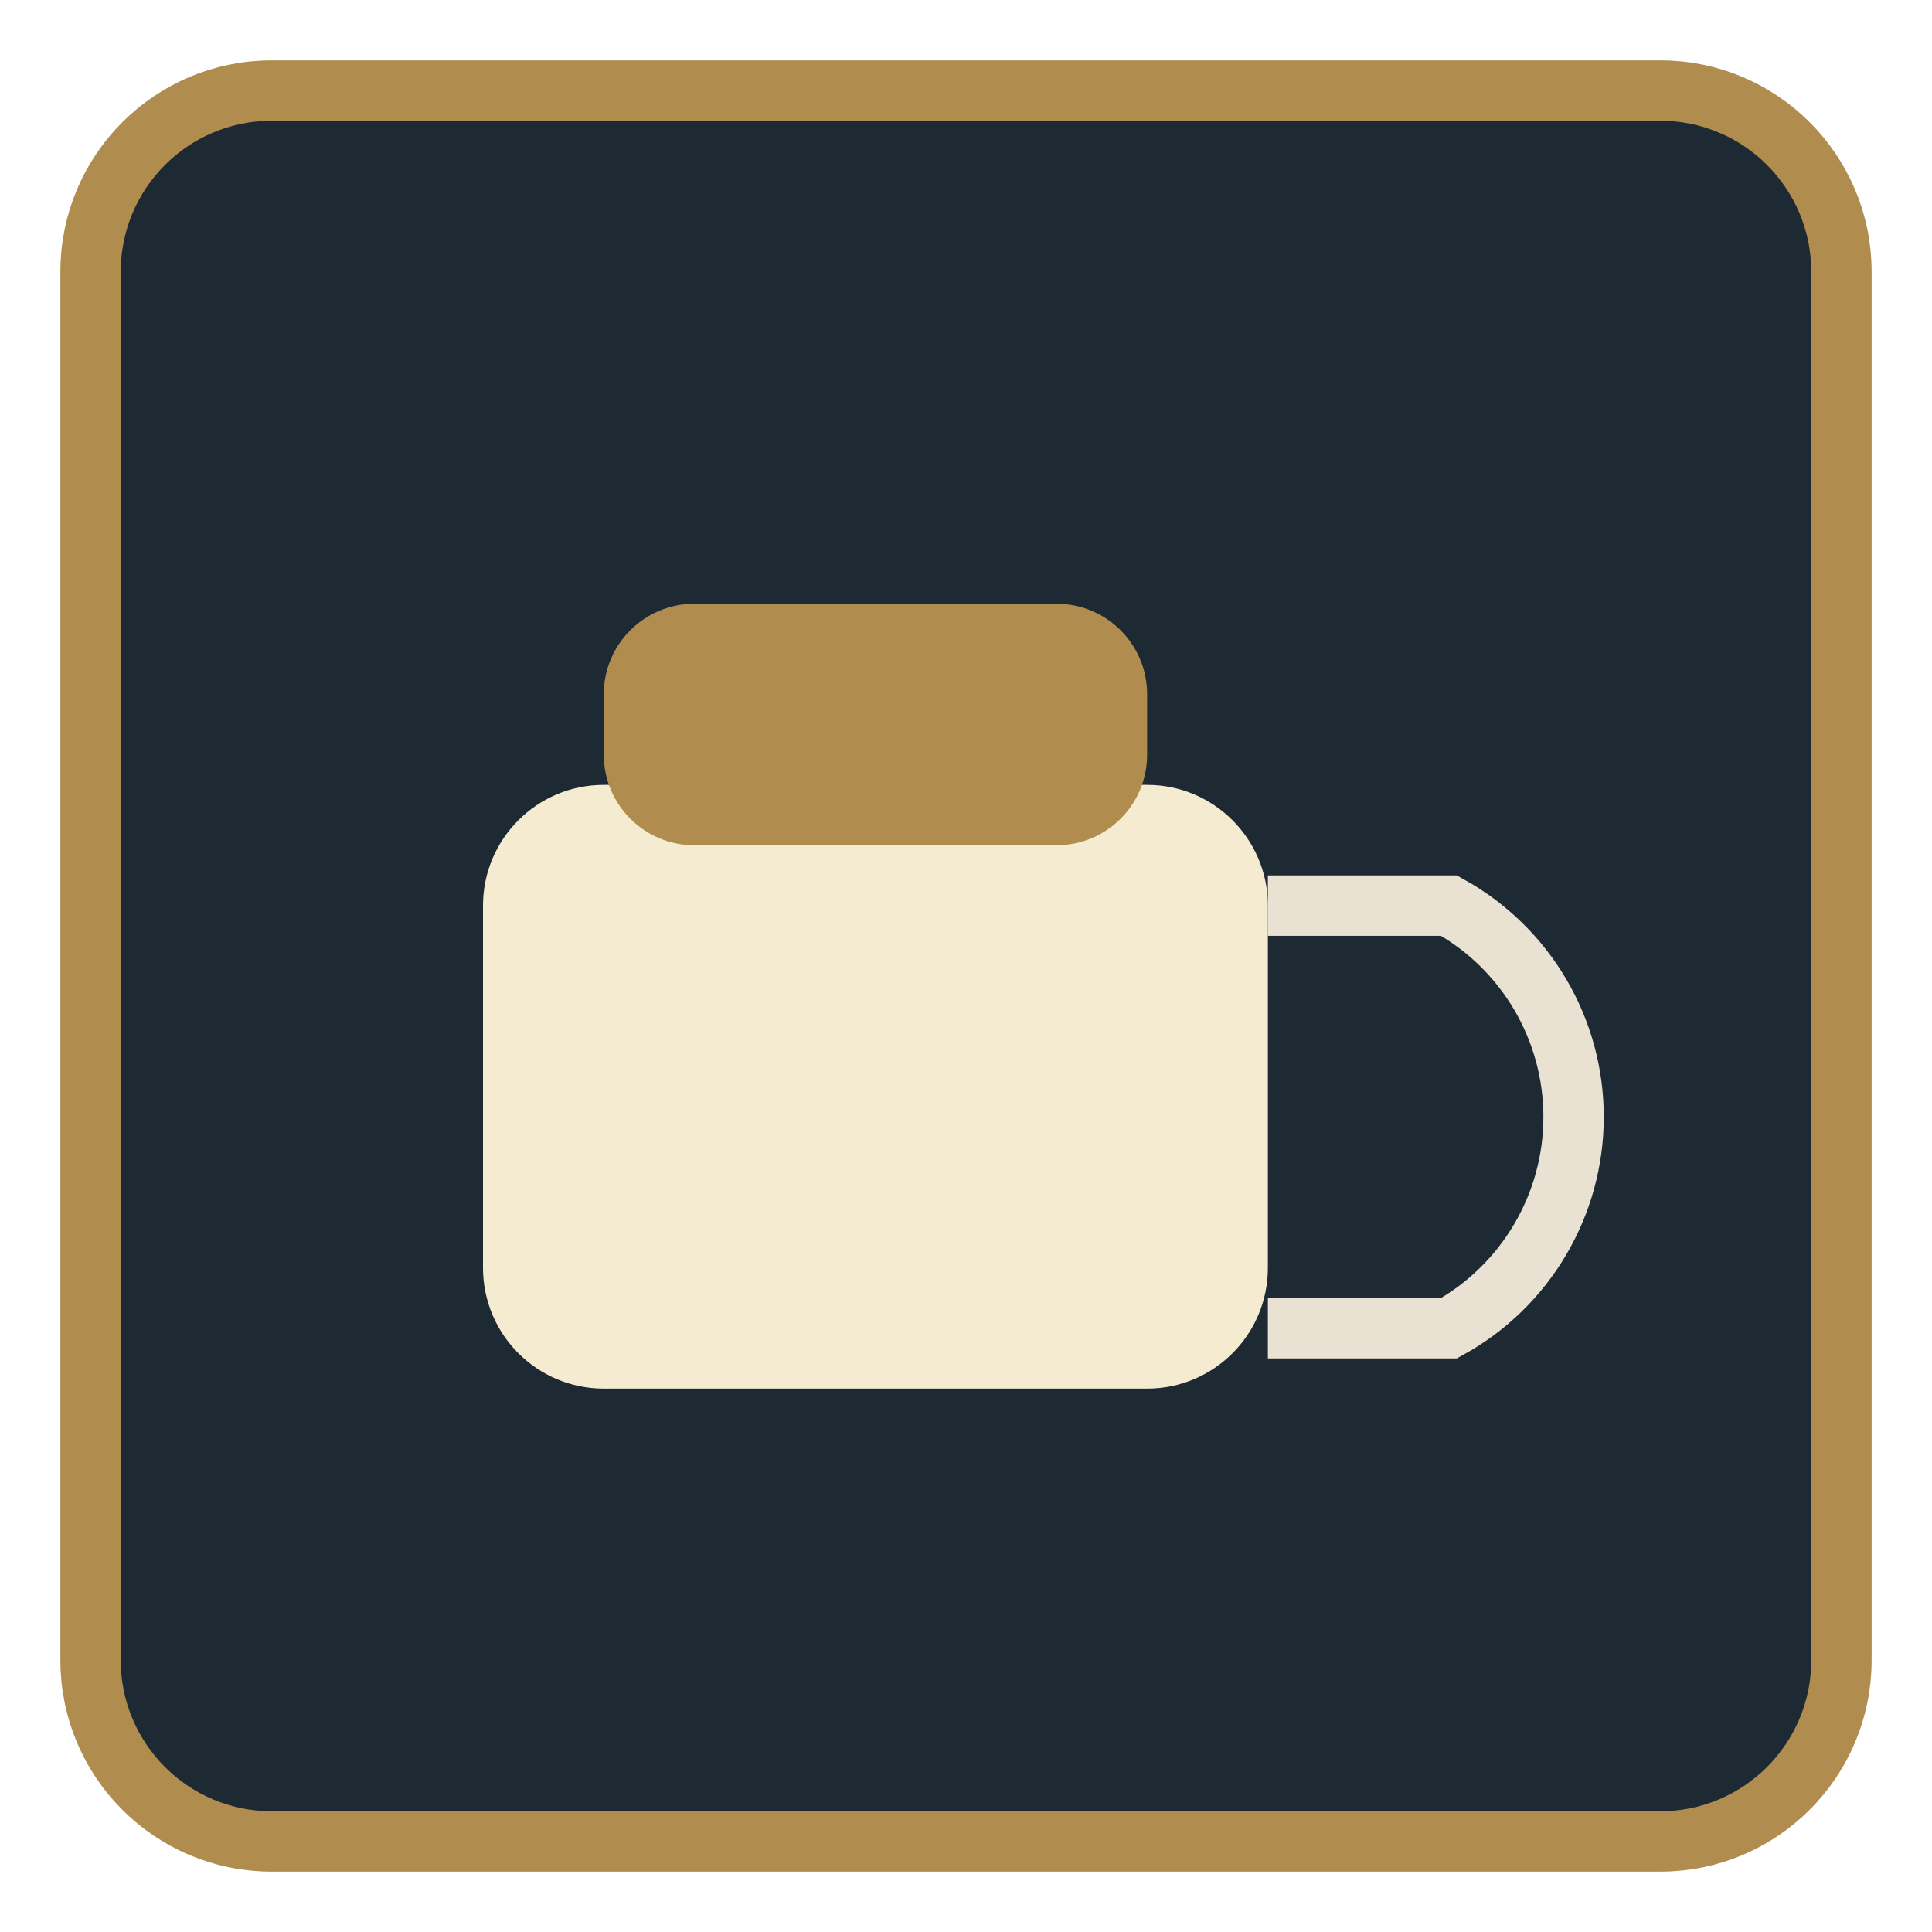
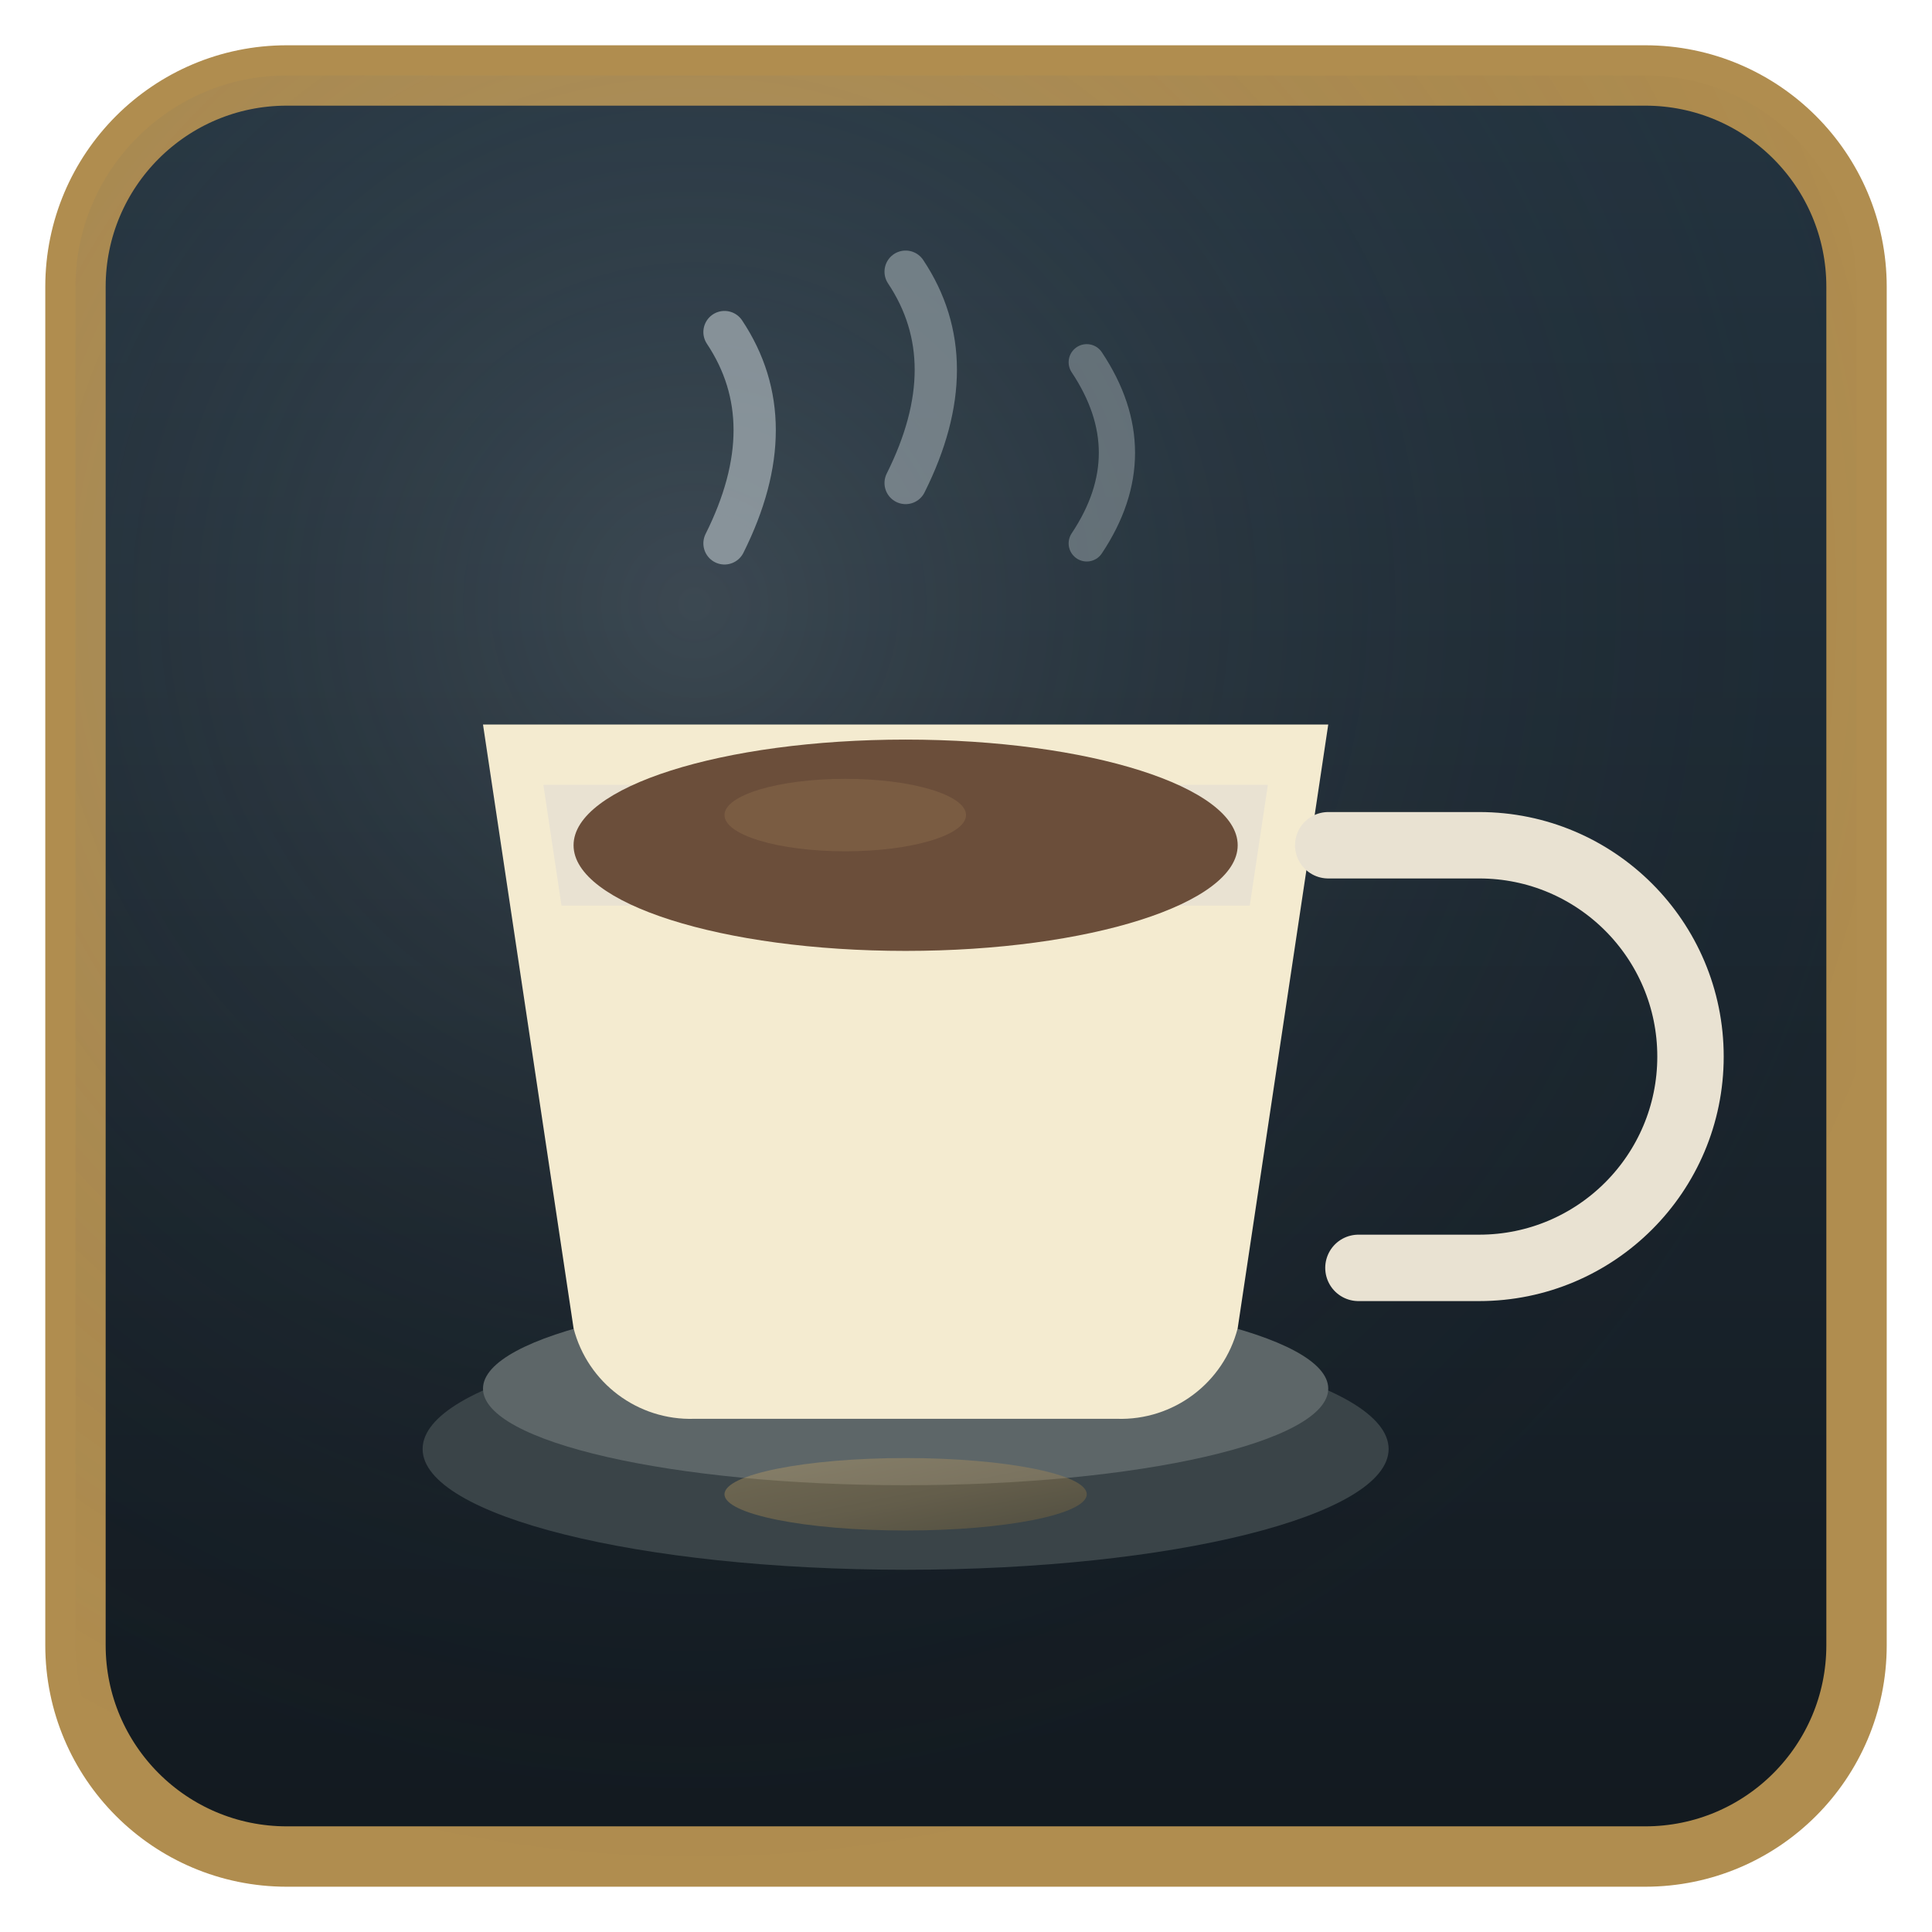
<svg xmlns="http://www.w3.org/2000/svg" viewBox="0 0 64 64">
-   <rect x="3" y="3" width="58" height="58" rx="6" fill="#1E2A33" stroke="#B08D4F" stroke-width="2" />
-   <rect x="16" y="26" width="26" height="20" rx="4" fill="#F4EBD0" />
-   <rect x="20" y="20" width="18" height="8" rx="3" fill="#B08D4F" />
-   <path d="M42 30 h6 a8 8 0 0 1 0 14 h-6" fill="none" stroke="#E9E2D2" stroke-width="2" />
+   <defs>
+     <linearGradient id="bg" x1="0" y1="0" x2="0" y2="1">
+       <stop offset="0%" stop-color="#243440" />
+       <stop offset="100%" stop-color="#12191F" />
+     </linearGradient>
+     <linearGradient id="brass" x1="0" y1="0" x2="1" y2="1">
+       <stop offset="0%" stop-color="#D4B06A" />
+       <stop offset="55%" stop-color="#B08D4F" />
+       <stop offset="100%" stop-color="#7A6232" />
+     </linearGradient>
+     <radialGradient id="glow" cx="35%" cy="30%" r="70%">
+       <stop offset="0%" stop-color="#BFCAD0" stop-opacity="0.18" />
+       <stop offset="100%" stop-color="#12191F" stop-opacity="0" />
+     </radialGradient>
+   </defs>
+   <rect x="2.5" y="2.5" width="59" height="59" rx="7" fill="url(#bg)" stroke="#B08D4F" stroke-width="2" />
+   <rect x="2.5" y="2.5" width="59" height="59" rx="7" fill="url(#glow)" />
+   <ellipse cx="30" cy="48" rx="16" ry="4" fill="#3a4448" />
+   <ellipse cx="30" cy="46" rx="14" ry="3.2" fill="#5D6668" />
+   <path d="M16 24 h28 l-3 20 a4 4 0 0 1 -4 3 H23 a4 4 0 0 1 -4 -3 z" fill="#F4EBD0" />
+   <path d="M18 26 h24 l-0.6 4 H18.6 z" fill="#E9E2D2" />
+   <ellipse cx="30" cy="28" rx="11" ry="3.5" fill="#6B4E3A" />
+   <ellipse cx="28" cy="27" rx="4" ry="1.2" fill="#8a6a4a" opacity="0.5" />
+   <path d="M44 28 h5 a7 7 0 0 1 0 14 h-4" fill="none" stroke="#E9E2D2" stroke-width="2.2" stroke-linecap="round" />
+   <path d="M24 18 q2 -4 0 -7" fill="none" stroke="#A9B4B9" stroke-width="1.4" stroke-linecap="round" opacity="0.7" />
+   <path d="M30 16 q2 -4 0 -7" fill="none" stroke="#A9B4B9" stroke-width="1.4" stroke-linecap="round" opacity="0.55" />
+   <path d="M36 18 q2 -3 0 -6" fill="none" stroke="#A9B4B9" stroke-width="1.2" stroke-linecap="round" opacity="0.45" />
+   <ellipse cx="30" cy="49.5" rx="6" ry="1.2" fill="url(#brass)" opacity="0.35" />
</svg>
